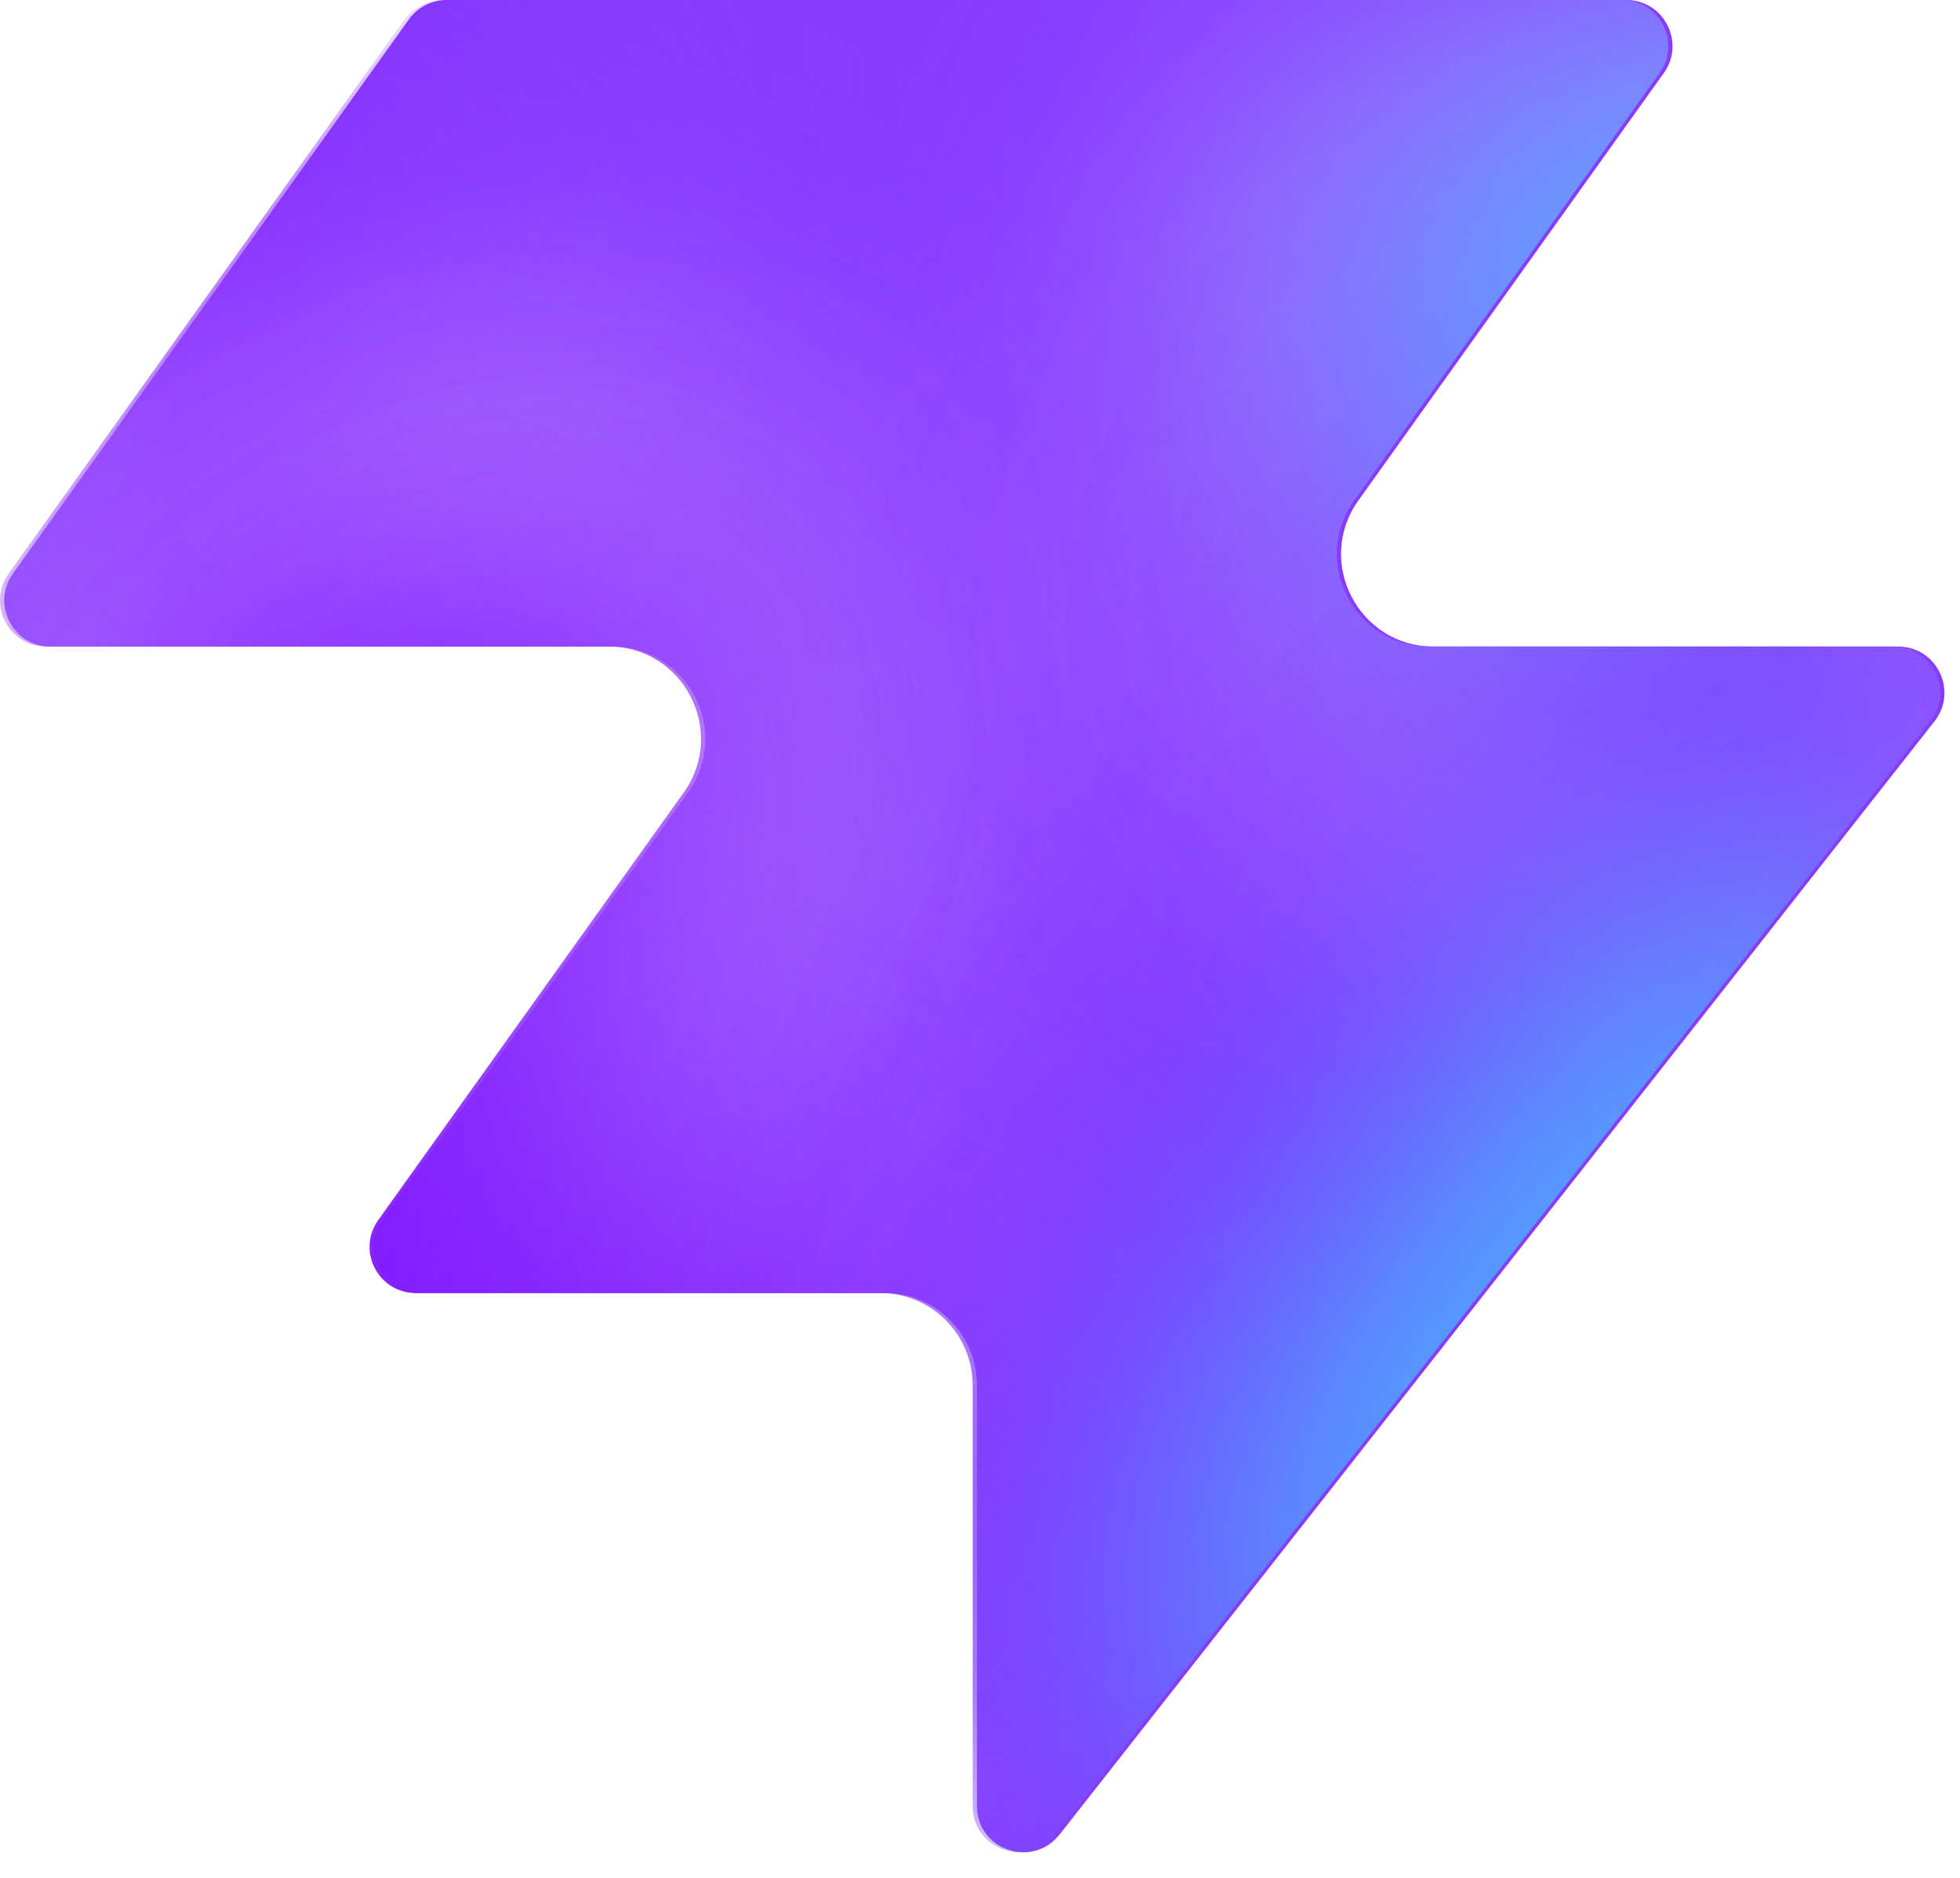
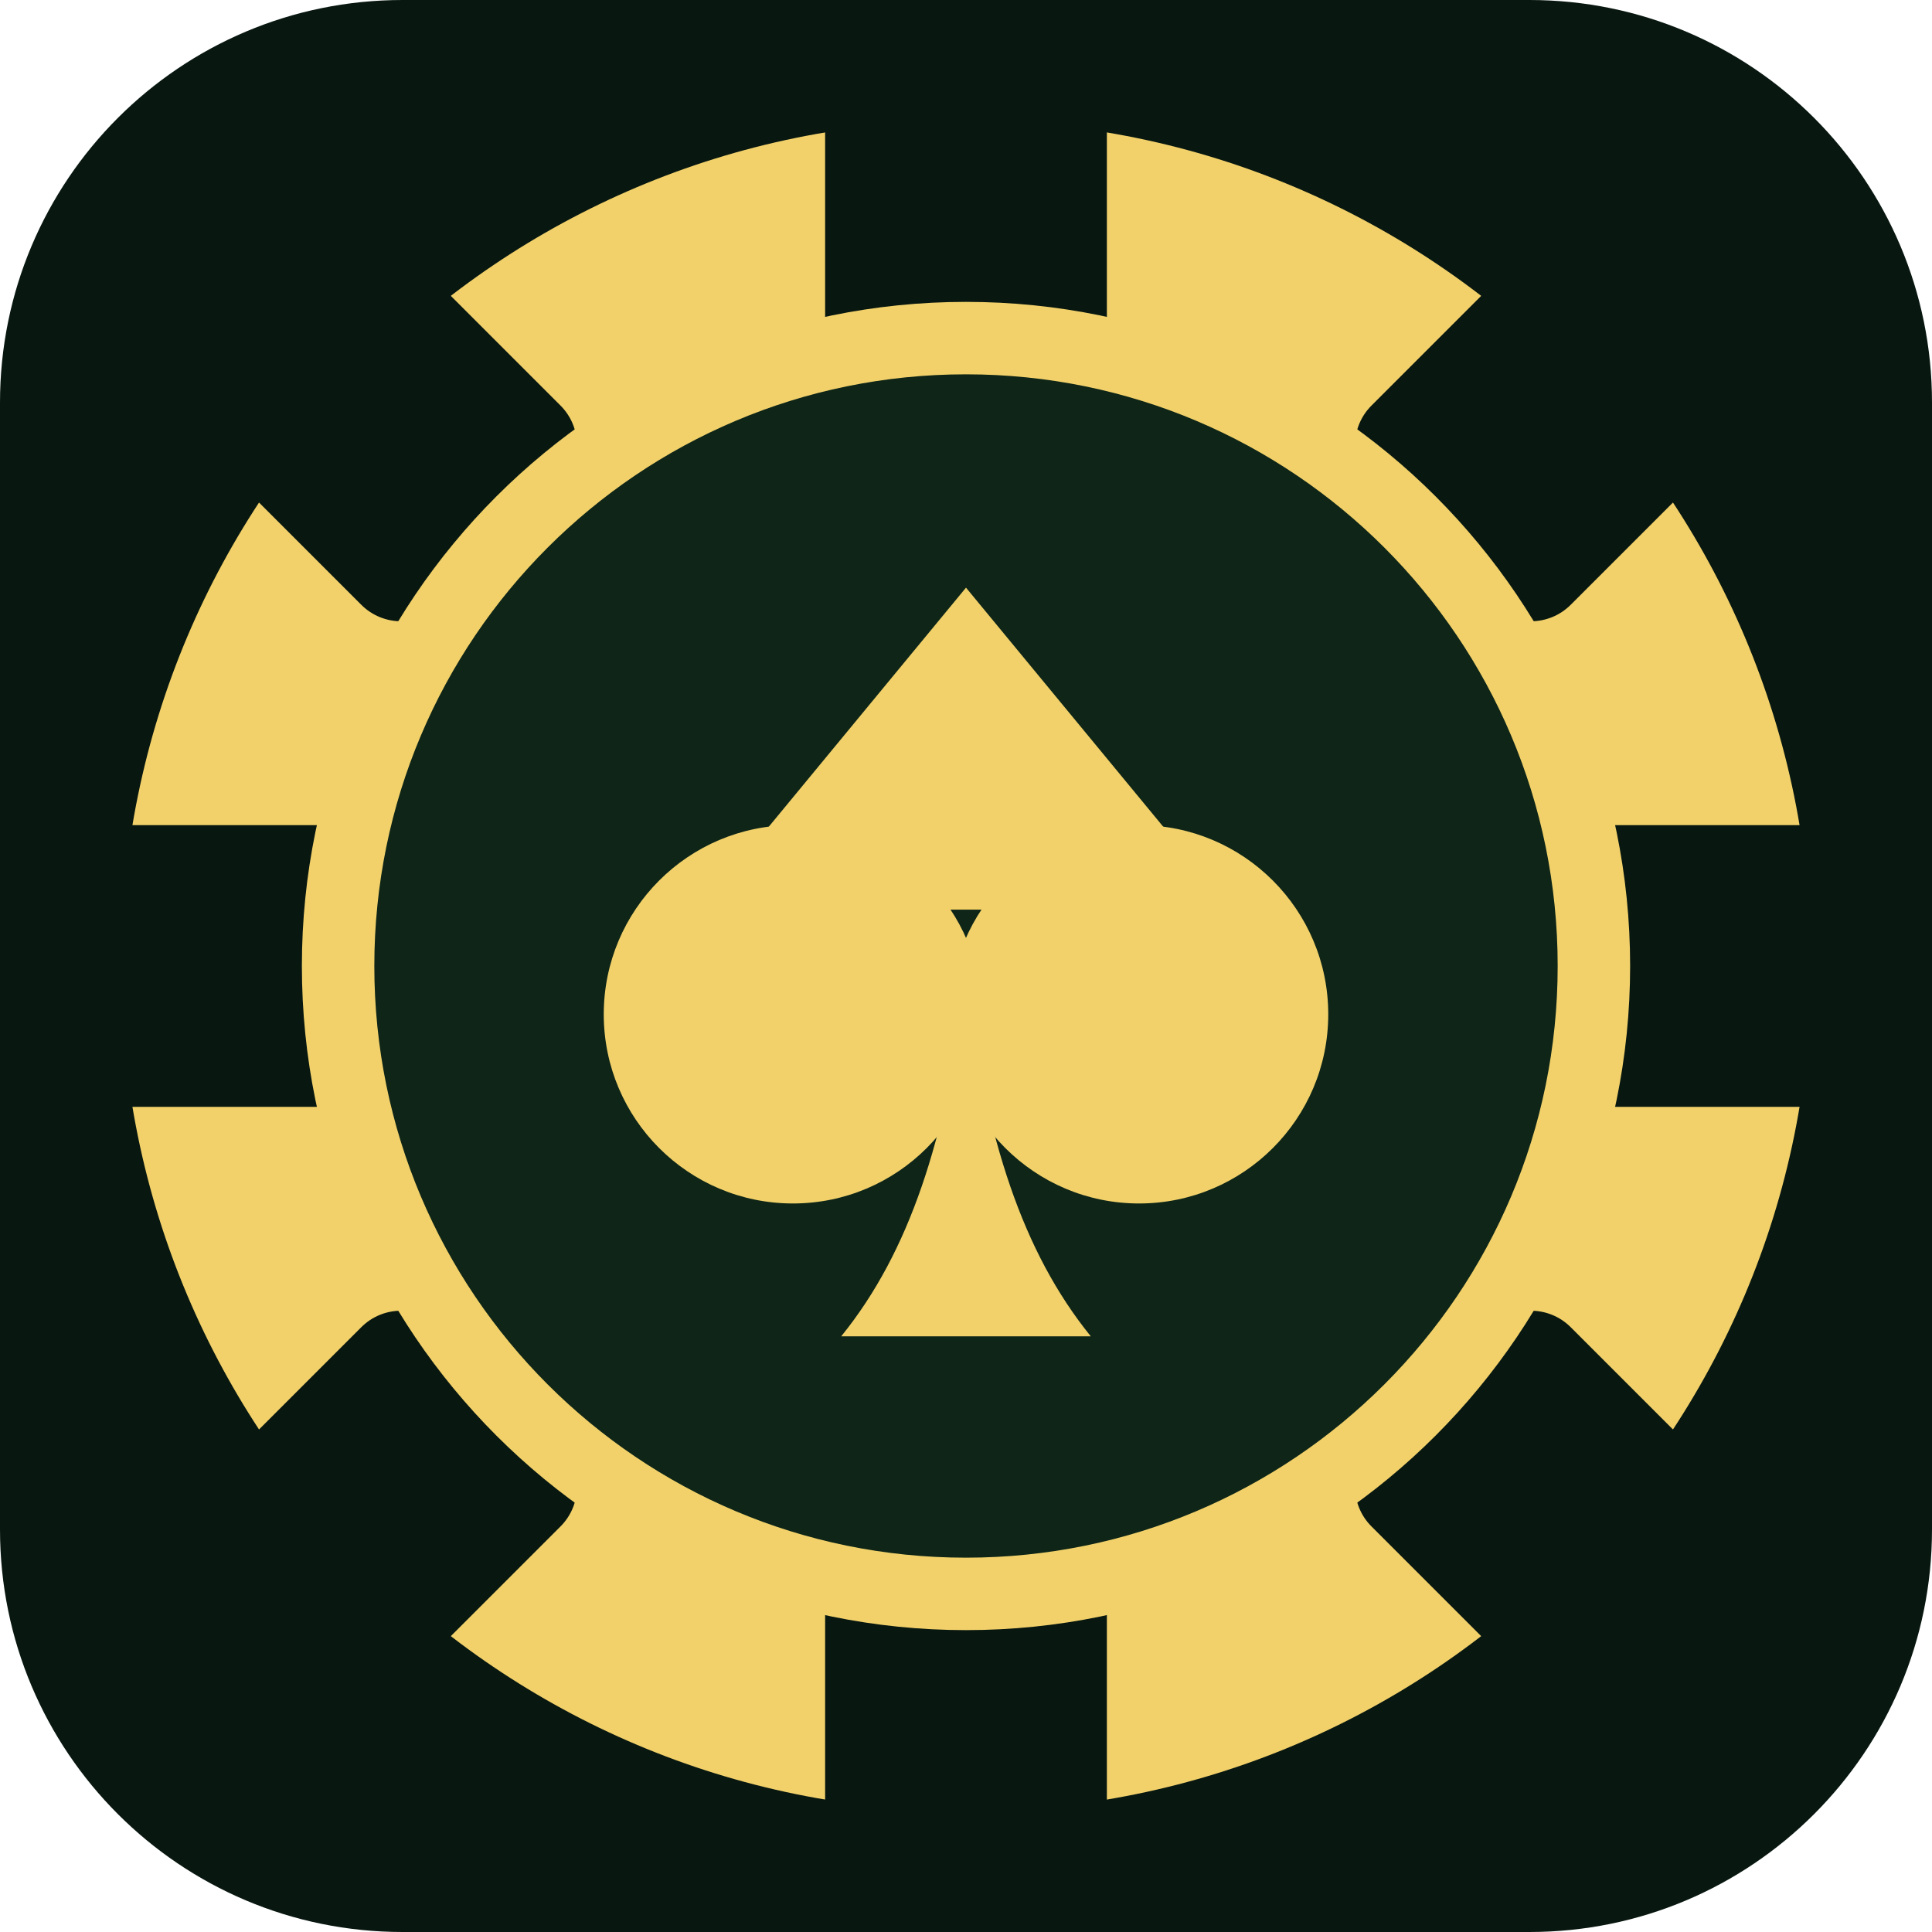
- <svg xmlns="http://www.w3.org/2000/svg" width="48" height="46" fill="none" viewBox="0 0 48 46">
-   <path fill="#863bff" d="M25.946 44.938c-.664.845-2.021.375-2.021-.698V33.937a2.26 2.26 0 0 0-2.262-2.262H10.287c-.92 0-1.456-1.04-.92-1.788l7.48-10.471c1.07-1.497 0-3.578-1.842-3.578H1.237c-.92 0-1.456-1.04-.92-1.788L10.013.474c.214-.297.556-.474.92-.474h28.894c.92 0 1.456 1.04.92 1.788l-7.48 10.471c-1.07 1.498 0 3.579 1.842 3.579h11.377c.943 0 1.473 1.088.89 1.83L25.947 44.94z" style="fill:#863bff;fill:color(display-p3 .525 .23 1);fill-opacity:1" />
-   <mask id="a" width="48" height="46" x="0" y="0" maskUnits="userSpaceOnUse" style="mask-type:alpha">
-     <path fill="#000" d="M25.842 44.938c-.664.844-2.021.375-2.021-.698V33.937a2.26 2.26 0 0 0-2.262-2.262H10.183c-.92 0-1.456-1.04-.92-1.788l7.48-10.471c1.07-1.498 0-3.579-1.842-3.579H1.133c-.92 0-1.456-1.04-.92-1.787L9.91.473c.214-.297.556-.474.92-.474h28.894c.92 0 1.456 1.04.92 1.788l-7.48 10.471c-1.07 1.498 0 3.578 1.842 3.578h11.377c.943 0 1.473 1.088.89 1.832L25.843 44.94z" style="fill:#000;fill-opacity:1" />
-   </mask>
-   <g mask="url(#a)">
-     <g filter="url(#b)">
-       <ellipse cx="5.508" cy="14.704" fill="#ede6ff" rx="5.508" ry="14.704" style="fill:#ede6ff;fill:color(display-p3 .927 .903 1);fill-opacity:1" transform="matrix(.00324 1 1 -.00324 -4.47 31.516)" />
-     </g>
-     <g filter="url(#c)">
-       <ellipse cx="10.399" cy="29.851" fill="#ede6ff" rx="10.399" ry="29.851" style="fill:#ede6ff;fill:color(display-p3 .927 .903 1);fill-opacity:1" transform="matrix(.00324 1 1 -.00324 -39.328 7.883)" />
-     </g>
-     <g filter="url(#d)">
-       <ellipse cx="5.508" cy="30.487" fill="#7e14ff" rx="5.508" ry="30.487" style="fill:#7e14ff;fill:color(display-p3 .492 .077 1);fill-opacity:1" transform="rotate(89.814 -25.913 -14.639)scale(1 -1)" />
-     </g>
-     <g filter="url(#e)">
-       <ellipse cx="5.508" cy="30.599" fill="#7e14ff" rx="5.508" ry="30.599" style="fill:#7e14ff;fill:color(display-p3 .492 .077 1);fill-opacity:1" transform="rotate(89.814 -32.644 -3.334)scale(1 -1)" />
-     </g>
-     <g filter="url(#f)">
-       <ellipse cx="5.508" cy="30.599" fill="#7e14ff" rx="5.508" ry="30.599" style="fill:#7e14ff;fill:color(display-p3 .492 .077 1);fill-opacity:1" transform="matrix(.00324 1 1 -.00324 -34.34 30.47)" />
-     </g>
-     <g filter="url(#g)">
-       <ellipse cx="14.072" cy="22.078" fill="#ede6ff" rx="14.072" ry="22.078" style="fill:#ede6ff;fill:color(display-p3 .927 .903 1);fill-opacity:1" transform="rotate(93.35 24.506 48.493)scale(-1 1)" />
-     </g>
-     <g filter="url(#h)">
-       <ellipse cx="3.47" cy="21.501" fill="#7e14ff" rx="3.47" ry="21.501" style="fill:#7e14ff;fill:color(display-p3 .492 .077 1);fill-opacity:1" transform="rotate(89.009 28.708 47.59)scale(-1 1)" />
-     </g>
-     <g filter="url(#i)">
-       <ellipse cx="3.47" cy="21.501" fill="#7e14ff" rx="3.47" ry="21.501" style="fill:#7e14ff;fill:color(display-p3 .492 .077 1);fill-opacity:1" transform="rotate(89.009 28.708 47.59)scale(-1 1)" />
-     </g>
-     <g filter="url(#j)">
-       <ellipse cx=".387" cy="8.972" fill="#7e14ff" rx="4.407" ry="29.108" style="fill:#7e14ff;fill:color(display-p3 .492 .077 1);fill-opacity:1" transform="rotate(39.51 .387 8.972)" />
-     </g>
-     <g filter="url(#k)">
-       <ellipse cx="47.523" cy="-6.092" fill="#7e14ff" rx="4.407" ry="29.108" style="fill:#7e14ff;fill:color(display-p3 .492 .077 1);fill-opacity:1" transform="rotate(37.892 47.523 -6.092)" />
-     </g>
-     <g filter="url(#l)">
-       <ellipse cx="41.412" cy="6.333" fill="#47bfff" rx="5.971" ry="9.665" style="fill:#47bfff;fill:color(display-p3 .28 .748 1);fill-opacity:1" transform="rotate(37.892 41.412 6.333)" />
-     </g>
-     <g filter="url(#m)">
-       <ellipse cx="-1.879" cy="38.332" fill="#7e14ff" rx="4.407" ry="29.108" style="fill:#7e14ff;fill:color(display-p3 .492 .077 1);fill-opacity:1" transform="rotate(37.892 -1.88 38.332)" />
-     </g>
-     <g filter="url(#n)">
-       <ellipse cx="-1.879" cy="38.332" fill="#7e14ff" rx="4.407" ry="29.108" style="fill:#7e14ff;fill:color(display-p3 .492 .077 1);fill-opacity:1" transform="rotate(37.892 -1.88 38.332)" />
-     </g>
-     <g filter="url(#o)">
-       <ellipse cx="35.651" cy="29.907" fill="#7e14ff" rx="4.407" ry="29.108" style="fill:#7e14ff;fill:color(display-p3 .492 .077 1);fill-opacity:1" transform="rotate(37.892 35.651 29.907)" />
-     </g>
-     <g filter="url(#p)">
-       <ellipse cx="38.418" cy="32.4" fill="#47bfff" rx="5.971" ry="15.297" style="fill:#47bfff;fill:color(display-p3 .28 .748 1);fill-opacity:1" transform="rotate(37.892 38.418 32.4)" />
-     </g>
+ <svg xmlns="http://www.w3.org/2000/svg" viewBox="0 0 48 48" width="48" height="48">
+   <rect width="48" height="48" rx="10" fill="#081710" />
+   <circle cx="24" cy="24" r="21" fill="#f2d16b" />
+   <g fill="#081710">
+     <rect x="20.5" y="1.6" width="7" height="8.6" rx="1.4" />
+     <rect x="20.5" y="37.8" width="7" height="8.6" rx="1.4" />
+     <rect x="1.6" y="20.5" width="8.6" height="7" rx="1.4" />
+     <rect x="37.8" y="20.5" width="8.6" height="7" rx="1.4" />
+     <rect x="5.9" y="6.2" width="7" height="8.6" rx="1.4" transform="rotate(-45 9.4 10.5)" />
+     <rect x="35.1" y="33.2" width="7" height="8.6" rx="1.4" transform="rotate(-45 38.6 37.5)" />
+     <rect x="35.1" y="6.2" width="7" height="8.6" rx="1.4" transform="rotate(45 38.6 10.5)" />
+     <rect x="5.9" y="33.2" width="7" height="8.6" rx="1.4" transform="rotate(45 9.4 37.5)" />
  </g>
-   <defs>
-     <filter id="b" width="60.045" height="41.654" x="-19.77" y="16.149" color-interpolation-filters="sRGB" filterUnits="userSpaceOnUse">
-       <feFlood flood-opacity="0" result="BackgroundImageFix" />
-       <feBlend in="SourceGraphic" in2="BackgroundImageFix" result="shape" />
-       <feGaussianBlur result="effect1_foregroundBlur_2002_17158" stdDeviation="7.659" />
-     </filter>
-     <filter id="c" width="90.34" height="51.437" x="-54.613" y="-7.533" color-interpolation-filters="sRGB" filterUnits="userSpaceOnUse">
-       <feFlood flood-opacity="0" result="BackgroundImageFix" />
-       <feBlend in="SourceGraphic" in2="BackgroundImageFix" result="shape" />
-       <feGaussianBlur result="effect1_foregroundBlur_2002_17158" stdDeviation="7.659" />
-     </filter>
-     <filter id="d" width="79.355" height="29.4" x="-49.64" y="2.03" color-interpolation-filters="sRGB" filterUnits="userSpaceOnUse">
-       <feFlood flood-opacity="0" result="BackgroundImageFix" />
-       <feBlend in="SourceGraphic" in2="BackgroundImageFix" result="shape" />
-       <feGaussianBlur result="effect1_foregroundBlur_2002_17158" stdDeviation="4.596" />
-     </filter>
-     <filter id="e" width="79.579" height="29.4" x="-45.045" y="20.029" color-interpolation-filters="sRGB" filterUnits="userSpaceOnUse">
-       <feFlood flood-opacity="0" result="BackgroundImageFix" />
-       <feBlend in="SourceGraphic" in2="BackgroundImageFix" result="shape" />
-       <feGaussianBlur result="effect1_foregroundBlur_2002_17158" stdDeviation="4.596" />
-     </filter>
-     <filter id="f" width="79.579" height="29.4" x="-43.513" y="21.178" color-interpolation-filters="sRGB" filterUnits="userSpaceOnUse">
-       <feFlood flood-opacity="0" result="BackgroundImageFix" />
-       <feBlend in="SourceGraphic" in2="BackgroundImageFix" result="shape" />
-       <feGaussianBlur result="effect1_foregroundBlur_2002_17158" stdDeviation="4.596" />
-     </filter>
-     <filter id="g" width="74.749" height="58.852" x="15.756" y="-17.901" color-interpolation-filters="sRGB" filterUnits="userSpaceOnUse">
-       <feFlood flood-opacity="0" result="BackgroundImageFix" />
-       <feBlend in="SourceGraphic" in2="BackgroundImageFix" result="shape" />
-       <feGaussianBlur result="effect1_foregroundBlur_2002_17158" stdDeviation="7.659" />
-     </filter>
-     <filter id="h" width="61.377" height="25.362" x="23.548" y="2.284" color-interpolation-filters="sRGB" filterUnits="userSpaceOnUse">
-       <feFlood flood-opacity="0" result="BackgroundImageFix" />
-       <feBlend in="SourceGraphic" in2="BackgroundImageFix" result="shape" />
-       <feGaussianBlur result="effect1_foregroundBlur_2002_17158" stdDeviation="4.596" />
-     </filter>
-     <filter id="i" width="61.377" height="25.362" x="23.548" y="2.284" color-interpolation-filters="sRGB" filterUnits="userSpaceOnUse">
-       <feFlood flood-opacity="0" result="BackgroundImageFix" />
-       <feBlend in="SourceGraphic" in2="BackgroundImageFix" result="shape" />
-       <feGaussianBlur result="effect1_foregroundBlur_2002_17158" stdDeviation="4.596" />
-     </filter>
-     <filter id="j" width="56.045" height="63.649" x="-27.636" y="-22.853" color-interpolation-filters="sRGB" filterUnits="userSpaceOnUse">
-       <feFlood flood-opacity="0" result="BackgroundImageFix" />
-       <feBlend in="SourceGraphic" in2="BackgroundImageFix" result="shape" />
-       <feGaussianBlur result="effect1_foregroundBlur_2002_17158" stdDeviation="4.596" />
-     </filter>
-     <filter id="k" width="54.814" height="64.646" x="20.116" y="-38.415" color-interpolation-filters="sRGB" filterUnits="userSpaceOnUse">
-       <feFlood flood-opacity="0" result="BackgroundImageFix" />
-       <feBlend in="SourceGraphic" in2="BackgroundImageFix" result="shape" />
-       <feGaussianBlur result="effect1_foregroundBlur_2002_17158" stdDeviation="4.596" />
-     </filter>
-     <filter id="l" width="33.541" height="35.313" x="24.641" y="-11.323" color-interpolation-filters="sRGB" filterUnits="userSpaceOnUse">
-       <feFlood flood-opacity="0" result="BackgroundImageFix" />
-       <feBlend in="SourceGraphic" in2="BackgroundImageFix" result="shape" />
-       <feGaussianBlur result="effect1_foregroundBlur_2002_17158" stdDeviation="4.596" />
-     </filter>
-     <filter id="m" width="54.814" height="64.646" x="-29.286" y="6.009" color-interpolation-filters="sRGB" filterUnits="userSpaceOnUse">
-       <feFlood flood-opacity="0" result="BackgroundImageFix" />
-       <feBlend in="SourceGraphic" in2="BackgroundImageFix" result="shape" />
-       <feGaussianBlur result="effect1_foregroundBlur_2002_17158" stdDeviation="4.596" />
-     </filter>
-     <filter id="n" width="54.814" height="64.646" x="-29.286" y="6.009" color-interpolation-filters="sRGB" filterUnits="userSpaceOnUse">
-       <feFlood flood-opacity="0" result="BackgroundImageFix" />
-       <feBlend in="SourceGraphic" in2="BackgroundImageFix" result="shape" />
-       <feGaussianBlur result="effect1_foregroundBlur_2002_17158" stdDeviation="4.596" />
-     </filter>
-     <filter id="o" width="54.814" height="64.646" x="8.244" y="-2.416" color-interpolation-filters="sRGB" filterUnits="userSpaceOnUse">
-       <feFlood flood-opacity="0" result="BackgroundImageFix" />
-       <feBlend in="SourceGraphic" in2="BackgroundImageFix" result="shape" />
-       <feGaussianBlur result="effect1_foregroundBlur_2002_17158" stdDeviation="4.596" />
-     </filter>
-     <filter id="p" width="39.409" height="43.623" x="18.713" y="10.588" color-interpolation-filters="sRGB" filterUnits="userSpaceOnUse">
-       <feFlood flood-opacity="0" result="BackgroundImageFix" />
-       <feBlend in="SourceGraphic" in2="BackgroundImageFix" result="shape" />
-       <feGaussianBlur result="effect1_foregroundBlur_2002_17158" stdDeviation="4.596" />
-     </filter>
-   </defs>
+   <circle cx="24" cy="24" r="15.6" fill="#0e2517" stroke="#f2d16b" stroke-width="1.8" />
+   <g fill="#f2d16b" transform="translate(12 12)">
+     <circle cx="7.7" cy="13.2" r="4.7" />
+     <circle cx="16.3" cy="13.2" r="4.7" />
+     <path d="M12 2.6 5.4 10.6h13.2L12 2.6Z" />
+     <path d="M12 12.4c.5 3.9 1.4 6.7 3.1 8.8H8.9c1.7-2.1 2.6-4.9 3.1-8.8Z" />
+   </g>
</svg>
